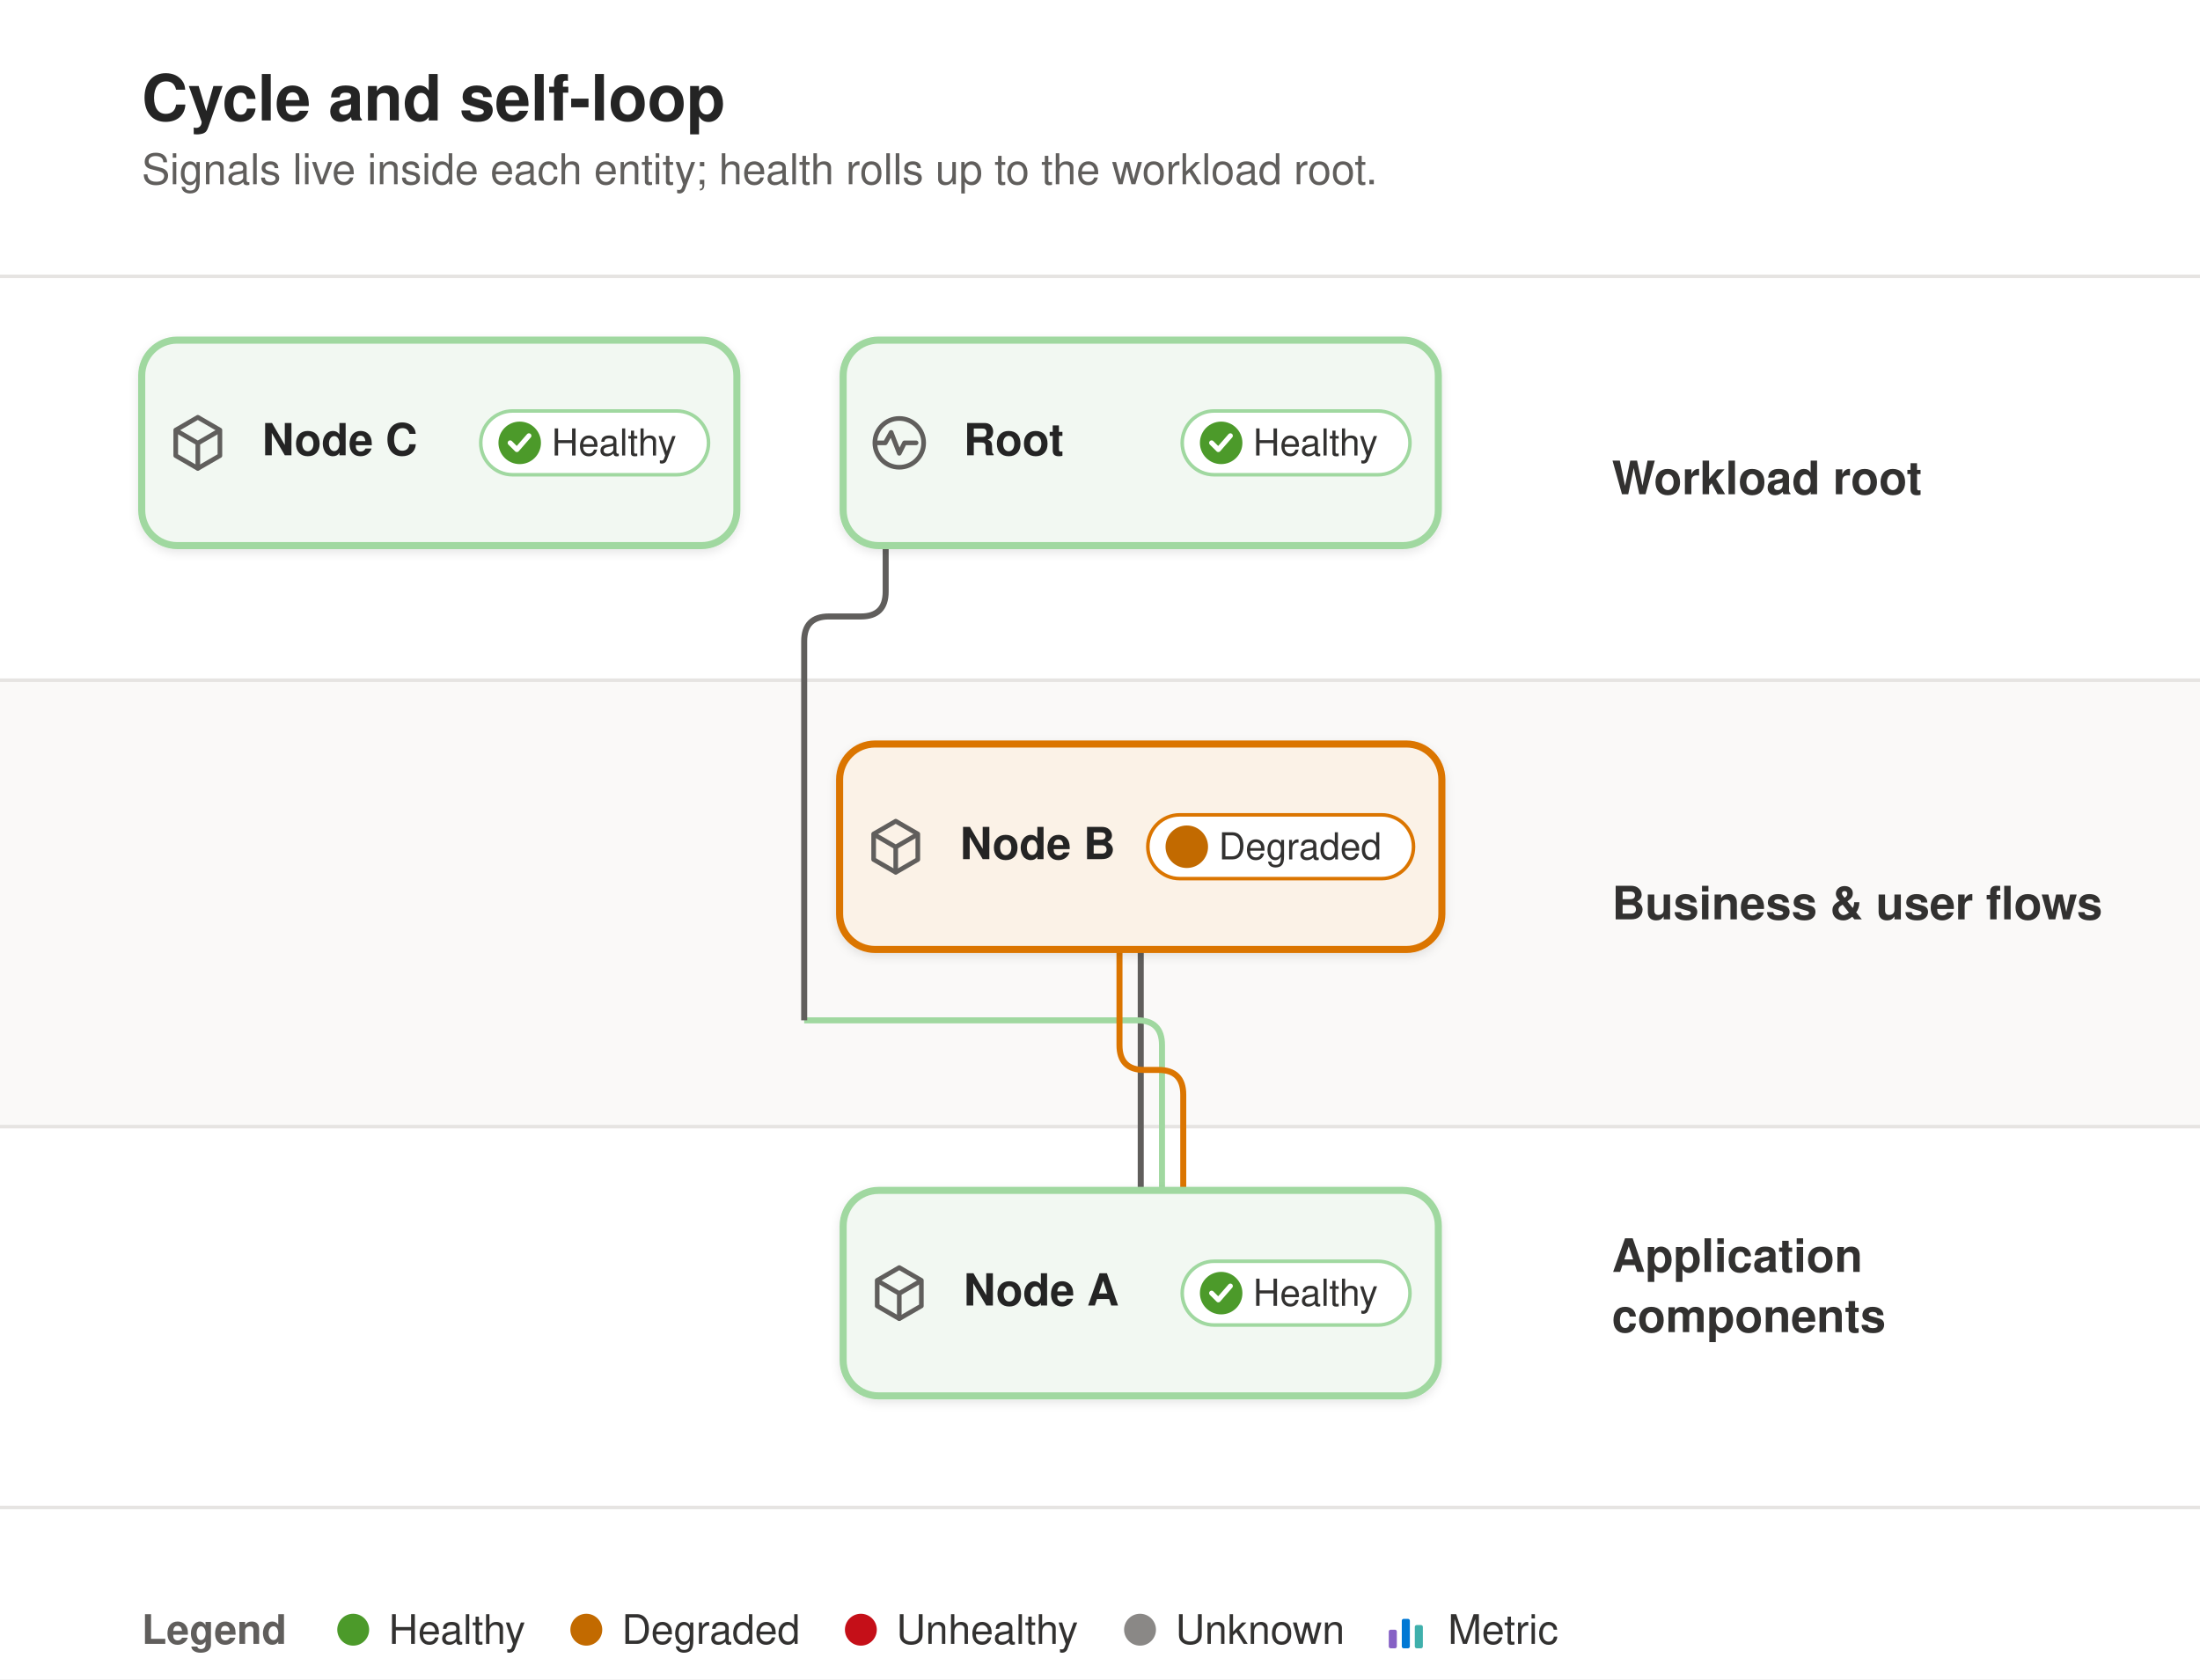
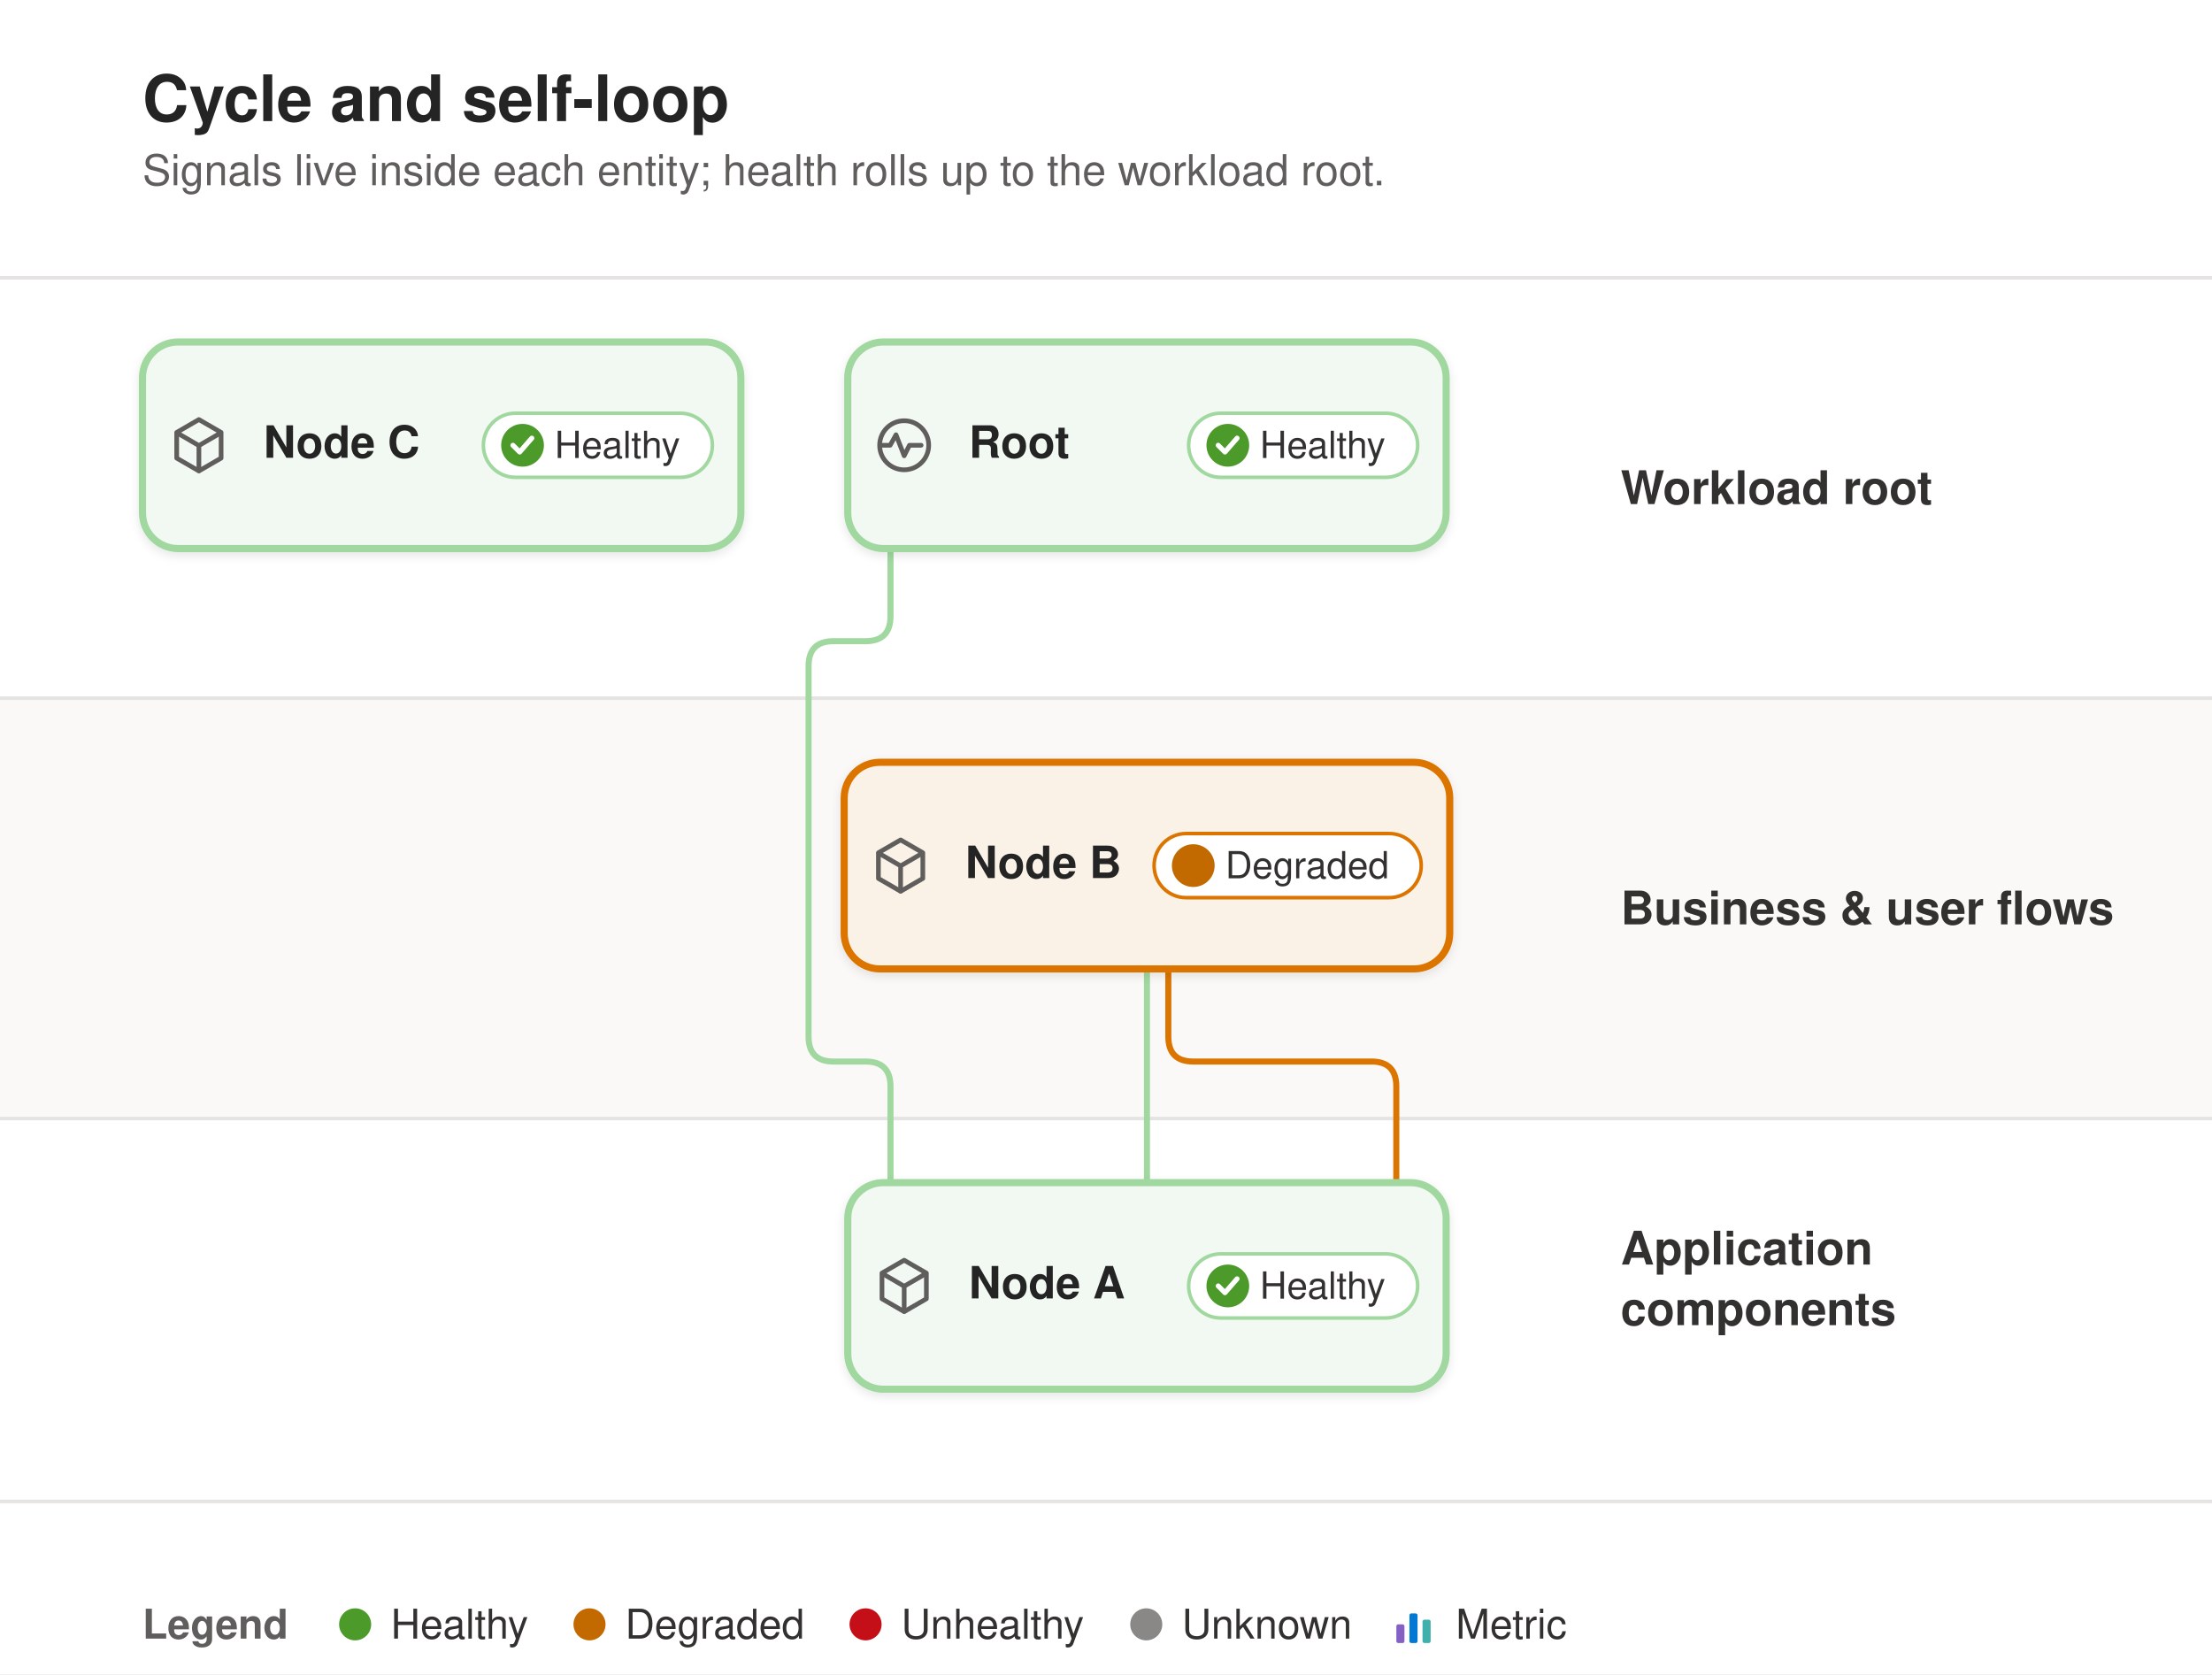
- <svg xmlns="http://www.w3.org/2000/svg" width="621" height="474" viewBox="0 0 621 474" font-family="Segoe UI, -apple-system, BlinkMacSystemFont, Helvetica, Arial, sans-serif">
+ <svg xmlns="http://www.w3.org/2000/svg" width="621" height="470" viewBox="0 0 621 470" font-family="Segoe UI, -apple-system, BlinkMacSystemFont, Helvetica, Arial, sans-serif">
  <defs>
    <filter id="cs" x="-20%" y="-20%" width="140%" height="140%">
      <feDropShadow dx="0" dy="1" stdDeviation="1.3" flood-color="#000" flood-opacity="0.1" />
    </filter>
  </defs>
-   <rect width="621" height="474" fill="#ffffff" />
-   <rect x="0" y="78.0" width="621" height="114.0" fill="#ffffff" />
+   <rect width="621" height="470" fill="#ffffff" />
+   <rect x="0" y="78.0" width="621" height="118.0" fill="#ffffff" />
  <line x1="0" y1="78.0" x2="621" y2="78.0" stroke="#e6e4e2" />
-   <text x="455.0" y="139.5" font-size="13" font-weight="700" fill="#323130">Workload root</text>
-   <rect x="0" y="192.0" width="621" height="126.0" fill="#faf9f8" />
-   <line x1="0" y1="192.0" x2="621" y2="192.0" stroke="#e6e4e2" />
+   <text x="455.0" y="141.5" font-size="13" font-weight="700" fill="#323130">Workload root</text>
+   <rect x="0" y="196.0" width="621" height="118.0" fill="#faf9f8" />
+   <line x1="0" y1="196.0" x2="621" y2="196.0" stroke="#e6e4e2" />
  <text x="455.0" y="259.5" font-size="13" font-weight="700" fill="#323130">Business &amp; user flows</text>
-   <rect x="0" y="318.0" width="621" height="90.0" fill="#ffffff" />
-   <line x1="0" y1="318.0" x2="621" y2="318.0" stroke="#e6e4e2" />
-   <text x="455.0" y="359.0" font-size="13" font-weight="700" fill="#323130">Application</text>
-   <text x="455.0" y="376.0" font-size="13" font-weight="700" fill="#323130">components</text>
-   <line x1="0" y1="425.5" x2="621" y2="425.5" stroke="#e6e4e2" />
+   <rect x="0" y="314.0" width="621" height="90.0" fill="#ffffff" />
+   <line x1="0" y1="314.0" x2="621" y2="314.0" stroke="#e6e4e2" />
+   <text x="455.0" y="355.0" font-size="13" font-weight="700" fill="#323130">Application</text>
+   <text x="455.0" y="372.0" font-size="13" font-weight="700" fill="#323130">components</text>
+   <line x1="0" y1="421.5" x2="621" y2="421.5" stroke="#e6e4e2" />
  <text x="40" y="34" font-size="18" font-weight="700" fill="#242424">Cycle and self-loop</text>
  <text x="40" y="52" font-size="12" fill="#605e5c">Signals live inside each entity; health rolls up to the workload root.</text>
-   <text x="40.0" y="464.0" font-size="11.5" font-weight="600" fill="#605e5c">Legend</text>
-   <circle cx="99.7" cy="460.0" r="4.5" fill="#4c9a2a" />
-   <text x="109.7" y="464.0" font-size="11.5" fill="#323130">Healthy</text>
-   <circle cx="165.5" cy="460.0" r="4.5" fill="#c26a00" />
-   <text x="175.5" y="464.0" font-size="11.5" fill="#323130">Degraded</text>
-   <circle cx="243.0" cy="460.0" r="4.5" fill="#c50f18" />
-   <text x="253.0" y="464.0" font-size="11.5" fill="#323130">Unhealthy</text>
-   <circle cx="321.8" cy="460.0" r="4.5" fill="#8a8886" />
-   <text x="331.8" y="464.0" font-size="11.5" fill="#323130">Unknown</text>
-   <g transform="translate(390.7,453.0) scale(0.875)">
+   <text x="40.0" y="460.0" font-size="11.5" font-weight="600" fill="#605e5c">Legend</text>
+   <circle cx="99.7" cy="456.0" r="4.5" fill="#4c9a2a" />
+   <text x="109.7" y="460.0" font-size="11.5" fill="#323130">Healthy</text>
+   <circle cx="165.5" cy="456.0" r="4.5" fill="#c26a00" />
+   <text x="175.5" y="460.0" font-size="11.5" fill="#323130">Degraded</text>
+   <circle cx="243.0" cy="456.0" r="4.5" fill="#c50f18" />
+   <text x="253.0" y="460.0" font-size="11.5" fill="#323130">Unhealthy</text>
+   <circle cx="321.8" cy="456.0" r="4.5" fill="#8a8886" />
+   <text x="331.8" y="460.0" font-size="11.5" fill="#323130">Unknown</text>
+   <g transform="translate(390.7,449.0) scale(0.875)">
    <rect x="1.5" y="8" width="2.6" height="6" rx="0.6" fill="#8661c5" />
    <rect x="5.7" y="4.5" width="2.6" height="9.5" rx="0.6" fill="#0078D4" />
    <rect x="9.9" y="6.5" width="2.6" height="7.5" rx="0.6" fill="#3fb0ac" />
  </g>
-   <text x="408.7" y="464.0" font-size="11.5" fill="#323130">Metric</text>
+   <text x="408.7" y="460.0" font-size="11.5" fill="#323130">Metric</text>
  <g transform="translate(40.0,0)">
    <g fill="none" stroke-linecap="butt" stroke-linejoin="round">
-       <path d="M282.0 336.0 L282.0 268.0" stroke="#605e5c" stroke-width="1.7" />
-       <path d="M288.0 336.0 L288.0 295.0 Q288.0 288.0 281.0 288.0 L187.0 288.0" stroke="#a0d8a0" stroke-width="1.7" />
-       <path d="M187.0 288.0 L187.0 181.0 Q187.0 174.0 194.0 174.0 L203.0 174.0 Q210.0 174.0 210.0 167.0 L210.0 154.0" stroke="#605e5c" stroke-width="1.7" />
-       <path d="M294.0 336.0 L294.0 309.0 Q294.0 302.0 287.0 302.0 L283.0 302.0 Q276.0 302.0 276.0 295.0 L276.0 268.0" stroke="#db7500" stroke-width="1.7" />
+       <path d="M282.0 332.0 L282.0 272.0" stroke="#a0d8a0" stroke-width="1.7" />
+       <path d="M352.0 332.0 L352.0 305.0 Q352.0 298.0 345.0 298.0 L295.0 298.0 Q288.0 298.0 288.0 291.0 L288.0 272.0" stroke="#db7500" stroke-width="1.7" />
+       <path d="M210.0 332.0 L210.0 305.0 Q210.0 298.0 203.0 298.0 L194.0 298.0 Q187.0 298.0 187.0 291.0 L187.0 187.0 Q187.0 180.0 194.0 180.0 L203.0 180.0 Q210.0 180.0 210.0 173.0 L210.0 154.0" stroke="#a0d8a0" stroke-width="1.7" />
    </g>
    <g filter="url(#cs)">
-       <rect x="198.0" y="336.0" width="168" height="58" rx="10" fill="#f2f8f2" stroke="#a0d8a0" stroke-width="2" />
+       <rect x="198.0" y="332.0" width="168" height="58" rx="10" fill="#f2f8f2" stroke="#a0d8a0" stroke-width="2" />
    </g>
-     <g transform="translate(204.0,355.16) scale(0.82)">
+     <g transform="translate(204.0,351.16) scale(0.82)">
      <path d="M12 3.2l7.6 4.4v8.8L12 20.8l-7.6-4.4V7.6z" fill="none" stroke="#605e5c" stroke-width="1.6" stroke-linecap="round" stroke-linejoin="round" />
      <path d="M4.6 7.8l7.4 4.3 7.4-4.3M12 12.1v8.6" fill="none" stroke="#605e5c" stroke-width="1.6" stroke-linecap="round" stroke-linejoin="round" />
    </g>
-     <text x="232.0" y="368.5" font-size="12.5" font-weight="600" fill="#242424">Node A</text>
-     <rect x="293.7" y="356.00" width="64.3" height="18" rx="9" fill="#ffffff" stroke="#a0d8a0" stroke-width="1" />
-     <circle cx="304.7" cy="365.0" r="6" fill="#4c9a2a" />
-     <path d="M302.0 365.0 l1.9 1.9 l3.4 -3.9" fill="none" stroke="#ffffff" stroke-width="1.4" stroke-linecap="round" stroke-linejoin="round" />
-     <text x="313.7" y="368.57" font-size="10.5" fill="#323130">Healthy</text>
+     <text x="232.0" y="364.5" font-size="12.5" font-weight="600" fill="#242424">Node A</text>
+     <rect x="293.7" y="352.00" width="64.3" height="18" rx="9" fill="#ffffff" stroke="#a0d8a0" stroke-width="1" />
+     <circle cx="304.7" cy="361.0" r="6" fill="#4c9a2a" />
+     <path d="M302.0 361.0 l1.9 1.9 l3.4 -3.9" fill="none" stroke="#ffffff" stroke-width="1.4" stroke-linecap="round" stroke-linejoin="round" />
+     <text x="313.7" y="364.57" font-size="10.5" fill="#323130">Healthy</text>
    <g filter="url(#cs)">
-       <rect x="197.0" y="210.0" width="170" height="58" rx="10" fill="#fbf2e7" stroke="#db7500" stroke-width="2" />
+       <rect x="197.0" y="214.0" width="170" height="58" rx="10" fill="#fbf2e7" stroke="#db7500" stroke-width="2" />
    </g>
-     <g transform="translate(203.0,229.16) scale(0.82)">
+     <g transform="translate(203.0,233.16) scale(0.82)">
      <path d="M12 3.2l7.6 4.4v8.8L12 20.8l-7.6-4.4V7.6z" fill="none" stroke="#605e5c" stroke-width="1.6" stroke-linecap="round" stroke-linejoin="round" />
      <path d="M4.6 7.8l7.4 4.3 7.4-4.3M12 12.1v8.6" fill="none" stroke="#605e5c" stroke-width="1.6" stroke-linecap="round" stroke-linejoin="round" />
    </g>
-     <text x="231.0" y="242.5" font-size="12.5" font-weight="600" fill="#242424">Node B</text>
-     <rect x="284.0" y="230.00" width="75.0" height="18" rx="9" fill="#ffffff" stroke="#db7500" stroke-width="1" />
-     <circle cx="295.0" cy="239.0" r="6" fill="#c26a00" />
-     <text x="304.0" y="242.57" font-size="10.5" fill="#323130">Degraded</text>
+     <text x="231.0" y="246.5" font-size="12.5" font-weight="600" fill="#242424">Node B</text>
+     <rect x="284.0" y="234.00" width="75.0" height="18" rx="9" fill="#ffffff" stroke="#db7500" stroke-width="1" />
+     <circle cx="295.0" cy="243.0" r="6" fill="#c26a00" />
+     <text x="304.0" y="246.57" font-size="10.5" fill="#323130">Degraded</text>
    <g filter="url(#cs)">
      <rect x="0.0" y="96.0" width="168" height="58" rx="10" fill="#f2f8f2" stroke="#a0d8a0" stroke-width="2" />
    </g>
    <g transform="translate(6.0,115.16) scale(0.82)">
      <path d="M12 3.2l7.6 4.4v8.8L12 20.8l-7.6-4.4V7.6z" fill="none" stroke="#605e5c" stroke-width="1.6" stroke-linecap="round" stroke-linejoin="round" />
      <path d="M4.6 7.8l7.4 4.3 7.4-4.3M12 12.1v8.6" fill="none" stroke="#605e5c" stroke-width="1.6" stroke-linecap="round" stroke-linejoin="round" />
    </g>
    <text x="34.0" y="128.5" font-size="12.5" font-weight="600" fill="#242424">Node C</text>
    <rect x="95.7" y="116.00" width="64.3" height="18" rx="9" fill="#ffffff" stroke="#a0d8a0" stroke-width="1" />
    <circle cx="106.7" cy="125.0" r="6" fill="#4c9a2a" />
    <path d="M104.0 125.0 l1.9 1.9 l3.4 -3.9" fill="none" stroke="#ffffff" stroke-width="1.4" stroke-linecap="round" stroke-linejoin="round" />
    <text x="115.7" y="128.57" font-size="10.5" fill="#323130">Healthy</text>
    <g filter="url(#cs)">
      <rect x="198.0" y="96.0" width="168" height="58" rx="10" fill="#f2f8f2" stroke="#a0d8a0" stroke-width="2" />
    </g>
    <g transform="translate(204.0,115.16) scale(0.82)">
      <circle cx="12" cy="12" r="8.4" fill="none" stroke="#605e5c" stroke-width="1.6" stroke-linecap="round" stroke-linejoin="round" />
      <path d="M4.2 12h3l2-3.6 2.8 7.2 1.8-3.6h4" fill="none" stroke="#605e5c" stroke-width="1.6" stroke-linecap="round" stroke-linejoin="round" />
    </g>
    <text x="232.0" y="128.5" font-size="12.5" font-weight="600" fill="#242424">Root</text>
    <rect x="293.7" y="116.00" width="64.3" height="18" rx="9" fill="#ffffff" stroke="#a0d8a0" stroke-width="1" />
    <circle cx="304.7" cy="125.0" r="6" fill="#4c9a2a" />
    <path d="M302.0 125.0 l1.9 1.9 l3.4 -3.9" fill="none" stroke="#ffffff" stroke-width="1.4" stroke-linecap="round" stroke-linejoin="round" />
    <text x="313.7" y="128.57" font-size="10.5" fill="#323130">Healthy</text>
  </g>
</svg>
